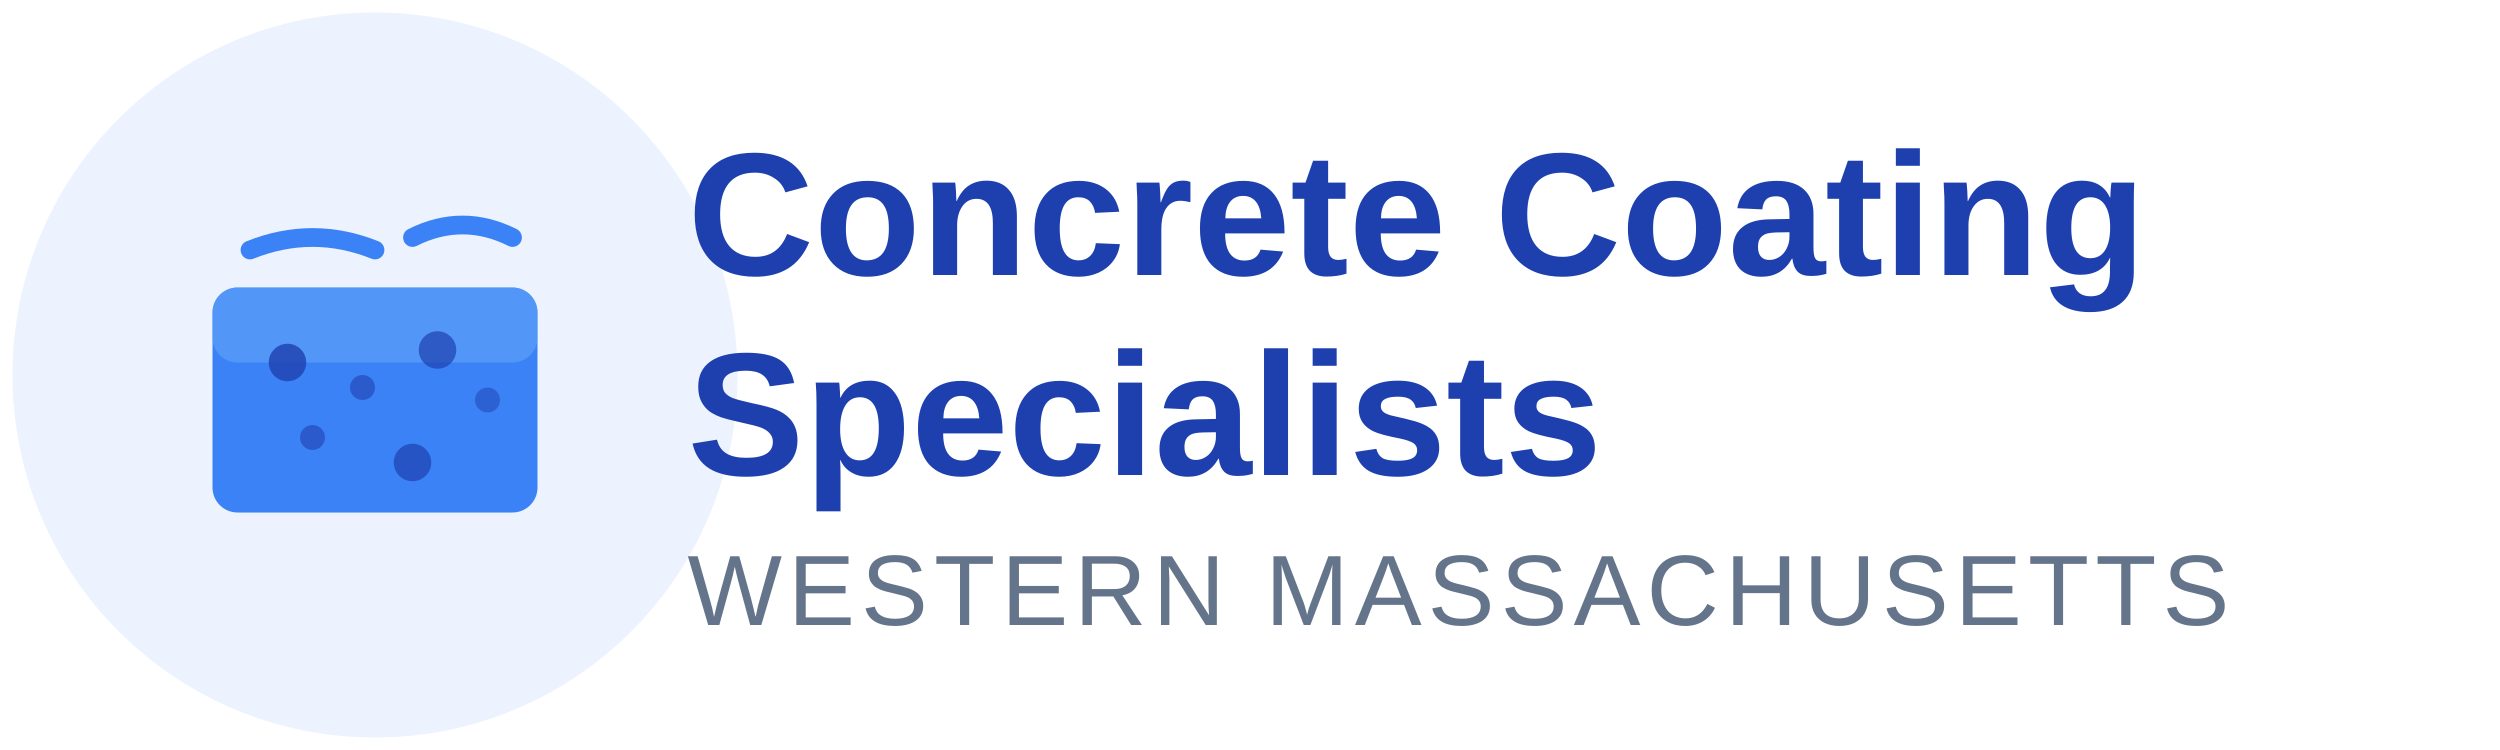
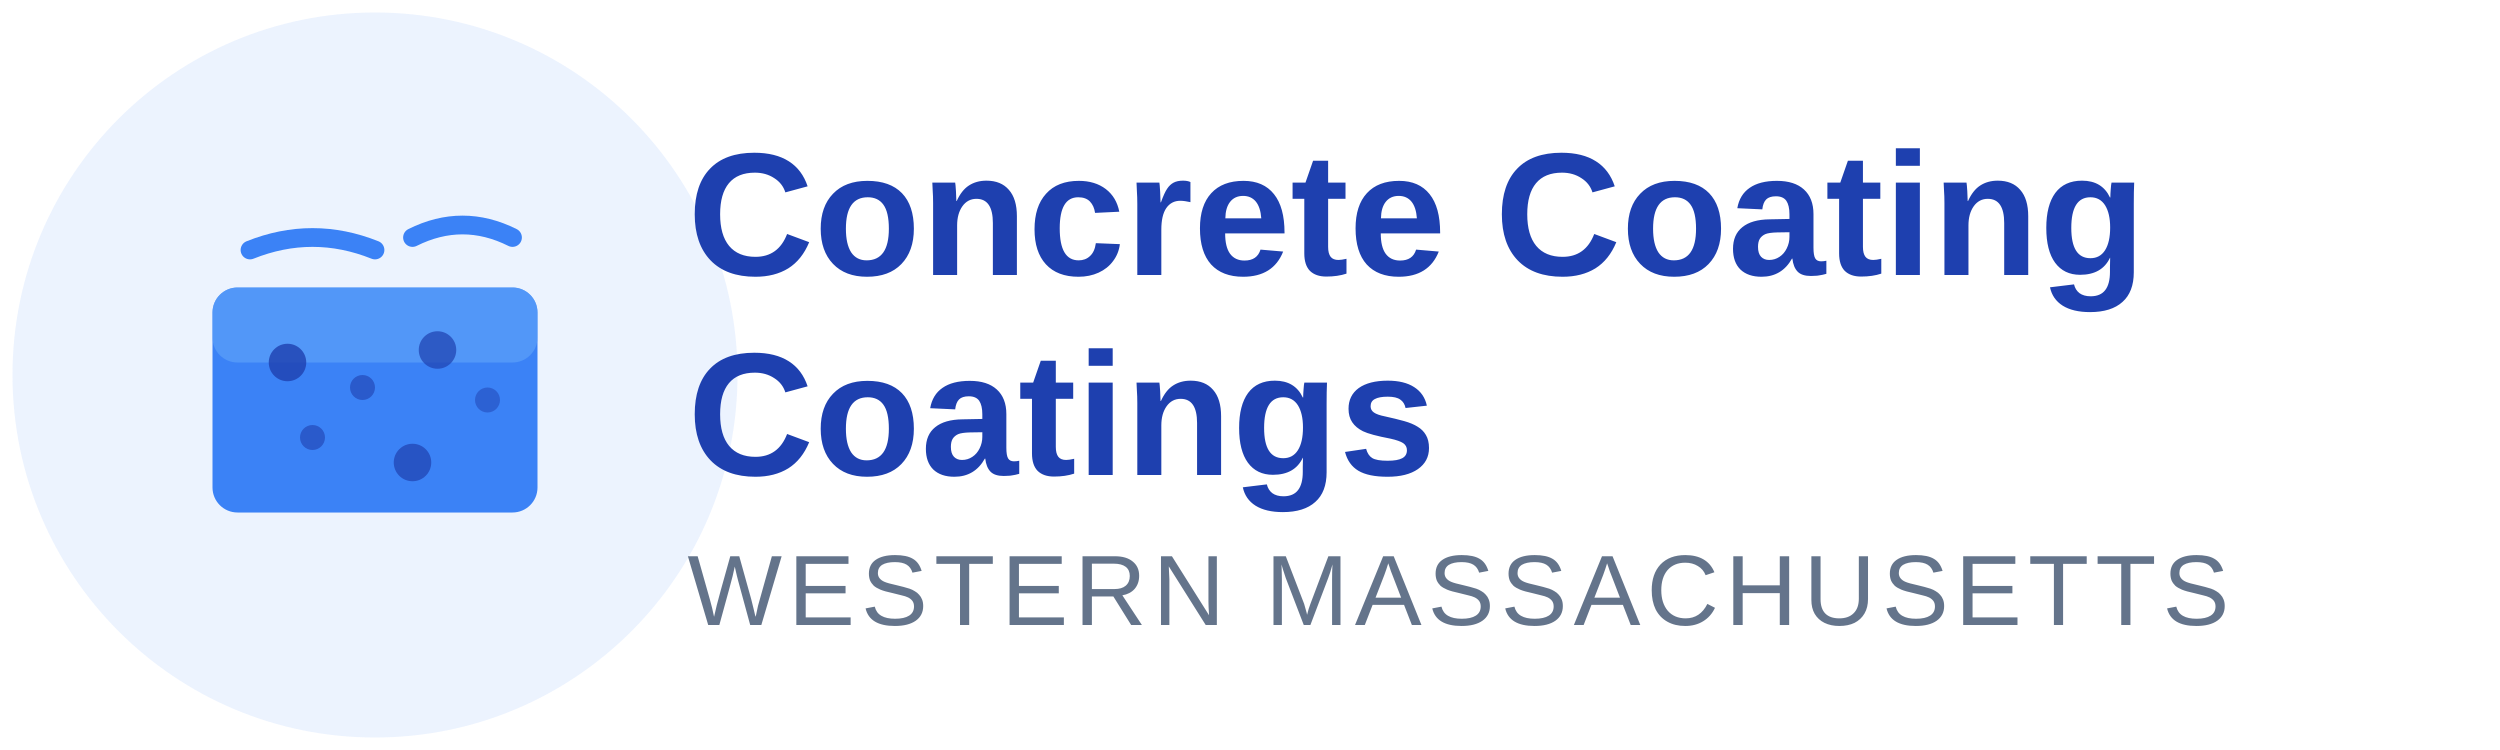
<svg xmlns="http://www.w3.org/2000/svg" viewBox="0 0 200 60">
  <circle cx="30" cy="30" r="28" fill="#3b82f6" opacity="0.1" stroke="#3b82f6" stroke-width="2" />
  <g transform="translate(15, 15)">
    <rect x="2" y="8" width="26" height="18" fill="#3b82f6" rx="2" />
    <rect x="2" y="8" width="26" height="6" fill="#60a5fa" rx="2" opacity="0.6" />
    <circle cx="8" cy="14" r="1.5" fill="#1e40af" opacity="0.8" />
    <circle cx="14" cy="16" r="1" fill="#1e40af" opacity="0.6" />
    <circle cx="20" cy="13" r="1.5" fill="#1e40af" opacity="0.7" />
    <circle cx="24" cy="17" r="1" fill="#1e40af" opacity="0.5" />
    <circle cx="10" cy="20" r="1" fill="#1e40af" opacity="0.6" />
    <circle cx="18" cy="22" r="1.5" fill="#1e40af" opacity="0.7" />
    <path d="M 5 5 Q 10 3 15 5" stroke="#3b82f6" stroke-width="1.5" fill="none" stroke-linecap="round" />
    <path d="M 18 4 Q 22 2 26 4" stroke="#3b82f6" stroke-width="1.5" fill="none" stroke-linecap="round" />
  </g>
  <text x="55" y="22" font-family="Arial, sans-serif" font-size="14" font-weight="bold" fill="#1e40af">
    Concrete Coating
  </text>
  <text x="55" y="38" font-family="Arial, sans-serif" font-size="14" font-weight="bold" fill="#1e40af">
-     Specialists
+     Coatings
  </text>
  <text x="55" y="50" font-family="Arial, sans-serif" font-size="8" fill="#64748b" letter-spacing="0.5">
    WESTERN MASSACHUSETTS
  </text>
</svg>
